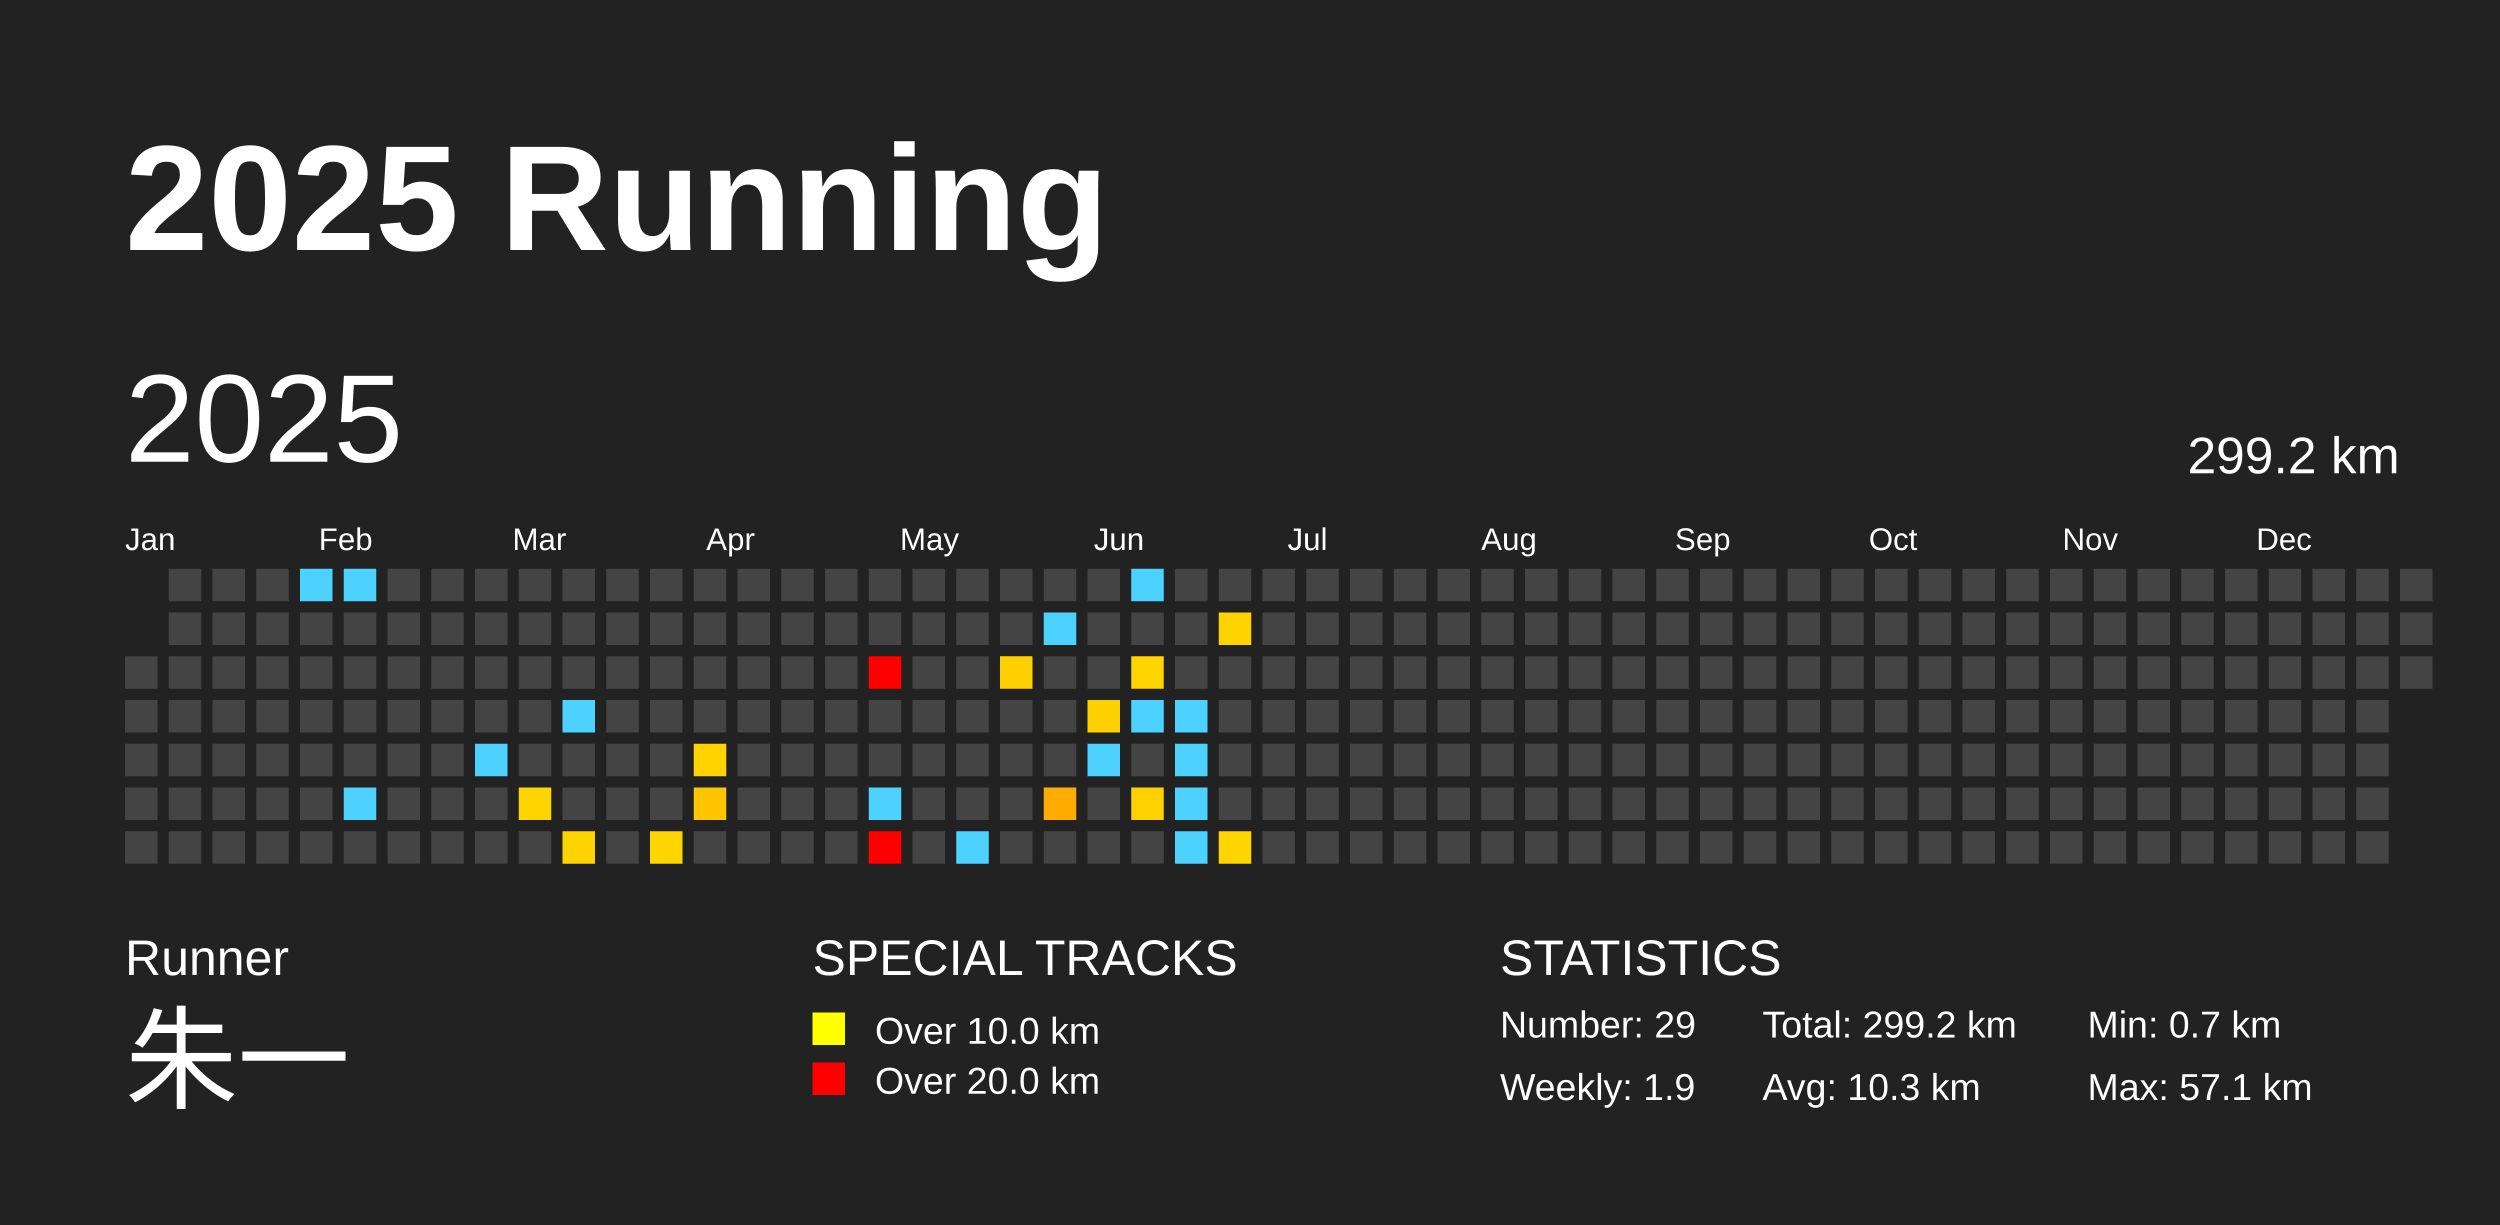
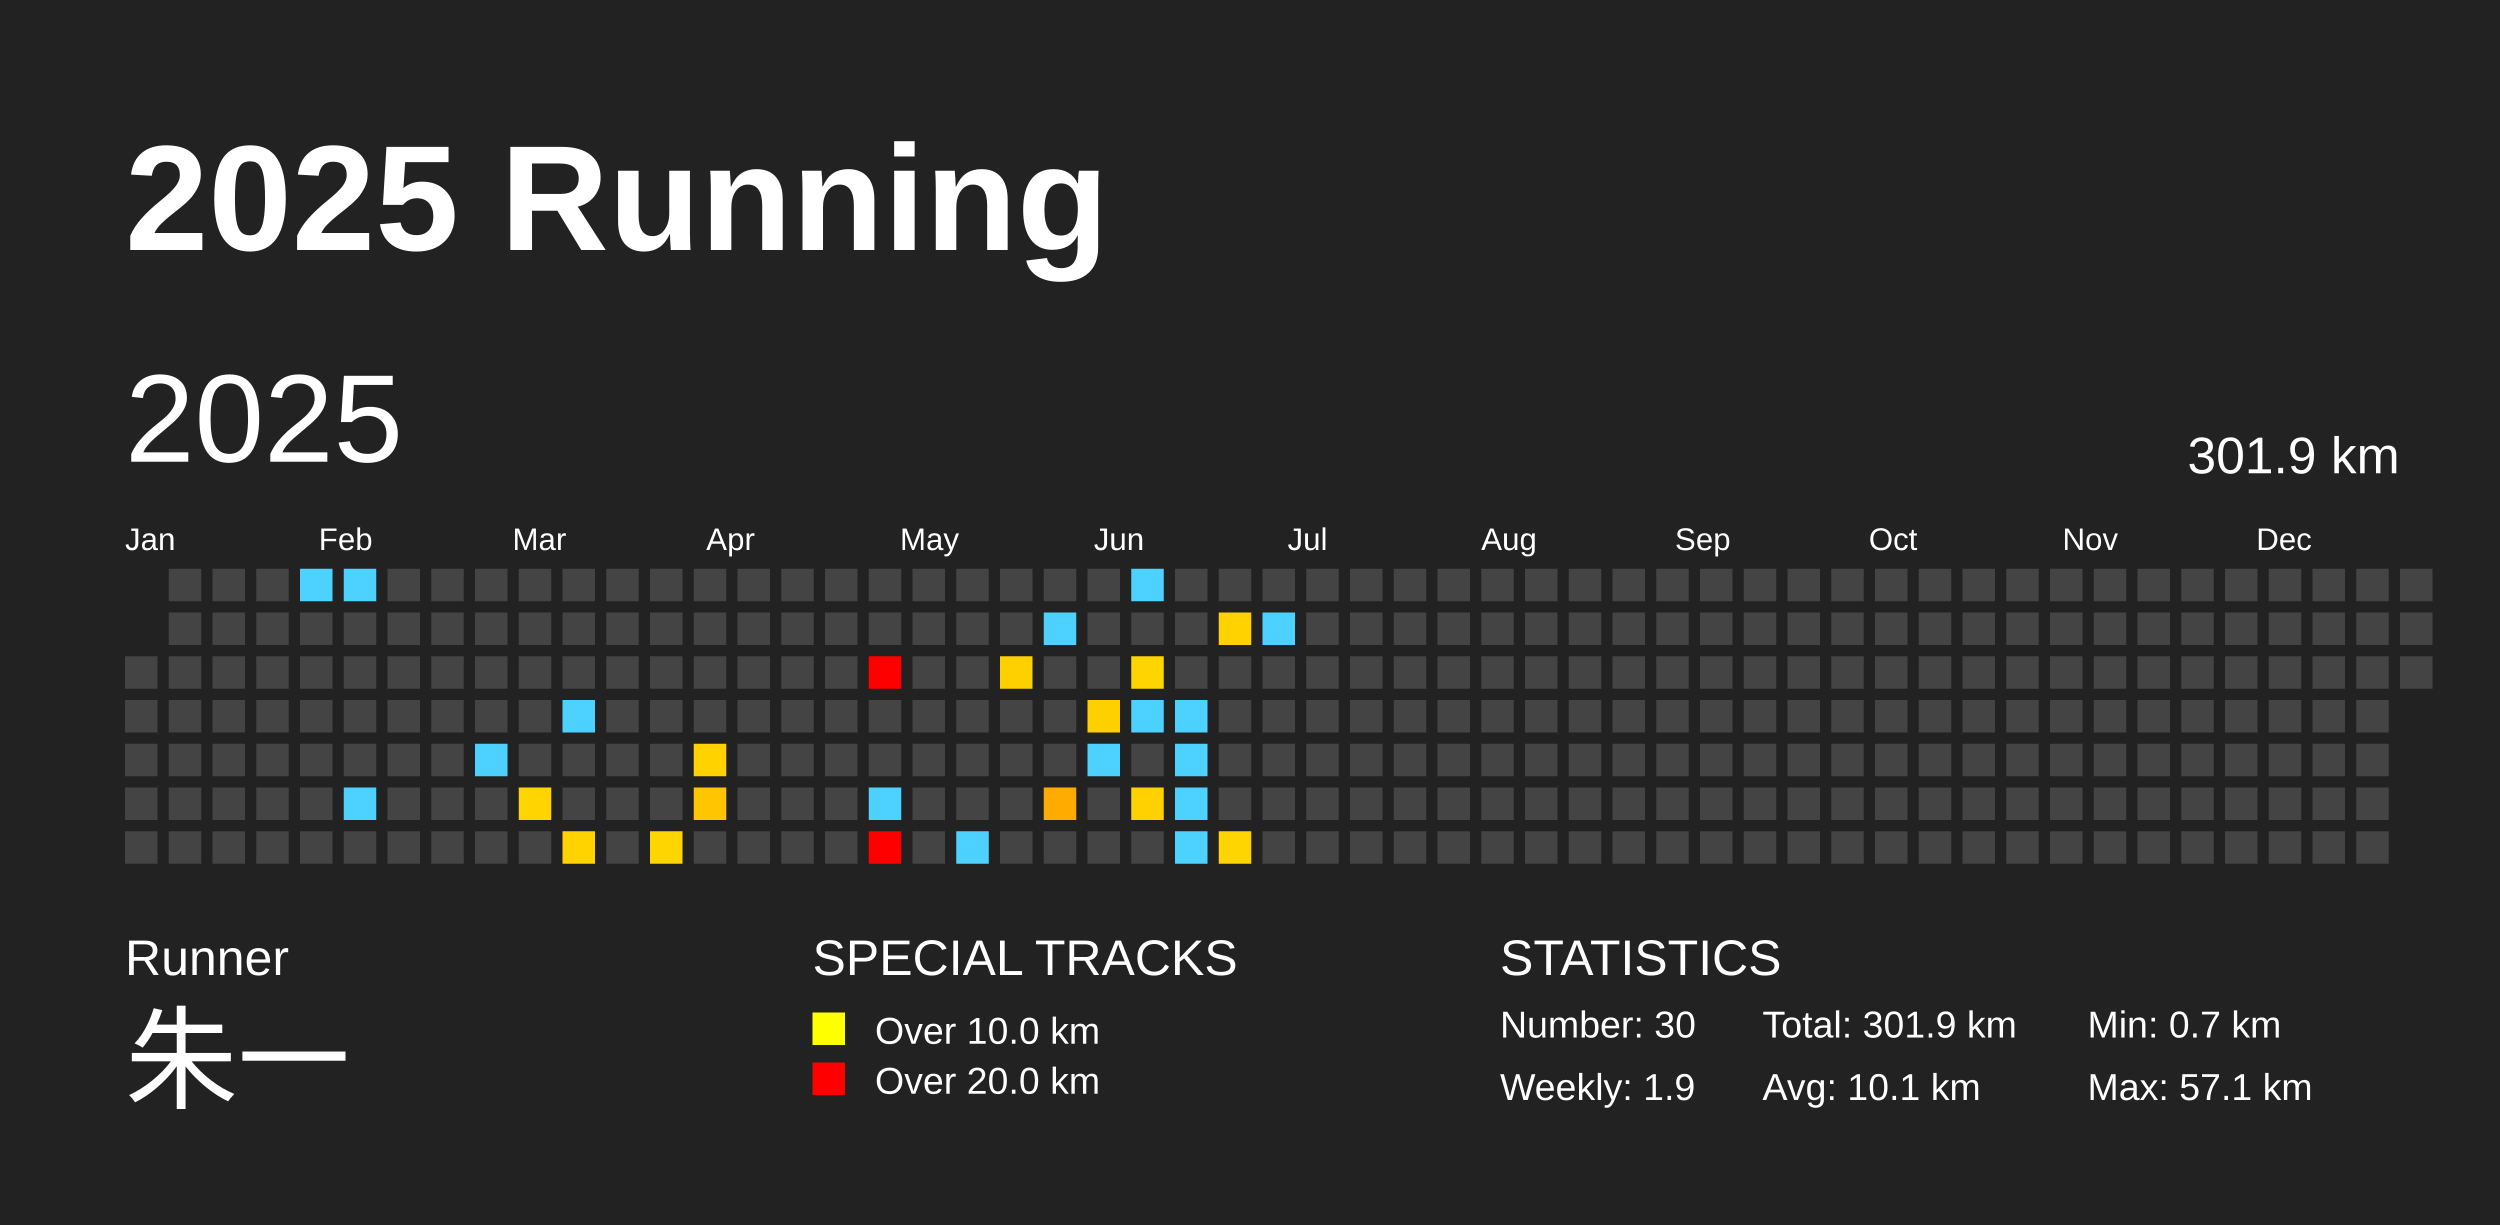
<svg xmlns="http://www.w3.org/2000/svg" baseProfile="full" height="98mm" version="1.1" viewBox="0,0,200,98" width="200mm">
  <defs />
  <rect fill="#222222" height="98" width="200" x="0" y="0" />
  <text fill="#FFFFFF" style="font-size:12px; font-family:Arial; font-weight:bold;" x="10" y="20">2025 Running</text>
  <text fill="#FFFFFF" style="font-size:4px; font-family:Arial" x="10" y="78">Runner</text>
  <text fill="#FFFFFF" style="font-size:9px; font-family:Arial" x="10" y="88">朱一</text>
  <text fill="#FFFFFF" style="font-size:4px; font-family:Arial" x="65" y="78">SPECIAL TRACKS</text>
  <rect fill="yellow" height="2.6" width="2.6" x="65" y="81" />
  <text fill="#FFFFFF" style="font-size:3px; font-family:Arial" x="70" y="83.5">Over 10.0 km</text>
  <rect fill="red" height="2.6" width="2.6" x="65" y="85" />
  <text fill="#FFFFFF" style="font-size:3px; font-family:Arial" x="70" y="87.5">Over 20.0 km</text>
  <text fill="#FFFFFF" style="font-size:4px; font-family:Arial" x="120" y="78">STATISTICS</text>
-   <text fill="#FFFFFF" style="font-size:3px; font-family:Arial" x="120" y="83">Number: 29</text>
+   <text fill="#FFFFFF" style="font-size:3px; font-family:Arial" x="120" y="83">Number: 30</text>
  <text fill="#FFFFFF" style="font-size:3px; font-family:Arial" x="120" y="88">Weekly: 1.9</text>
-   <text fill="#FFFFFF" style="font-size:3px; font-family:Arial" x="141" y="83">Total: 299.2 km</text>
-   <text fill="#FFFFFF" style="font-size:3px; font-family:Arial" x="141" y="88">Avg: 10.3 km</text>
+   <text fill="#FFFFFF" style="font-size:3px; font-family:Arial" x="141" y="83">Total: 301.9 km</text>
+   <text fill="#FFFFFF" style="font-size:3px; font-family:Arial" x="141" y="88">Avg: 10.1 km</text>
  <text fill="#FFFFFF" style="font-size:3px; font-family:Arial" x="167" y="83">Min: 0.7 km</text>
  <text fill="#FFFFFF" style="font-size:3px; font-family:Arial" x="167" y="88">Max: 57.1 km</text>
  <text dominant-baseline="hanging" fill="#FFFFFF" style="font-size:10.0px; font-family:Arial;" x="10" y="30">2025</text>
-   <text dominant-baseline="hanging" fill="#FFFFFF" style="font-size:4.125px; font-family:Arial;" x="175" y="35">299.2 km</text>
+   <text dominant-baseline="hanging" fill="#FFFFFF" style="font-size:4.125px; font-family:Arial;" x="175" y="35">301.9 km</text>
  <text fill="#FFFFFF" style="font-size:2.5px; font-family:Arial" x="10.0" y="44">Jan</text>
  <text fill="#FFFFFF" style="font-size:2.5px; font-family:Arial" x="25.5" y="44">Feb</text>
  <text fill="#FFFFFF" style="font-size:2.5px; font-family:Arial" x="41.0" y="44">Mar</text>
  <text fill="#FFFFFF" style="font-size:2.5px; font-family:Arial" x="56.5" y="44">Apr</text>
  <text fill="#FFFFFF" style="font-size:2.5px; font-family:Arial" x="72.0" y="44">May</text>
  <text fill="#FFFFFF" style="font-size:2.5px; font-family:Arial" x="87.5" y="44">Jun</text>
  <text fill="#FFFFFF" style="font-size:2.5px; font-family:Arial" x="103.0" y="44">Jul</text>
  <text fill="#FFFFFF" style="font-size:2.5px; font-family:Arial" x="118.5" y="44">Aug</text>
  <text fill="#FFFFFF" style="font-size:2.5px; font-family:Arial" x="134.0" y="44">Sep</text>
  <text fill="#FFFFFF" style="font-size:2.5px; font-family:Arial" x="149.5" y="44">Oct</text>
  <text fill="#FFFFFF" style="font-size:2.5px; font-family:Arial" x="165.0" y="44">Nov</text>
  <text fill="#FFFFFF" style="font-size:2.5px; font-family:Arial" x="180.5" y="44">Dec</text>
  <rect fill="#444444" height="2.6" width="2.6" x="10.0" y="52.5" />
  <rect fill="#444444" height="2.6" width="2.6" x="10.0" y="56.0" />
  <rect fill="#444444" height="2.6" width="2.6" x="10.0" y="59.5" />
  <rect fill="#444444" height="2.6" width="2.6" x="10.0" y="63.0" />
  <rect fill="#444444" height="2.6" width="2.6" x="10.0" y="66.5" />
  <rect fill="#444444" height="2.6" width="2.6" x="13.5" y="45.5" />
  <rect fill="#444444" height="2.6" width="2.6" x="13.5" y="49.0" />
  <rect fill="#444444" height="2.6" width="2.6" x="13.5" y="52.5" />
  <rect fill="#444444" height="2.6" width="2.6" x="13.5" y="56.0" />
  <rect fill="#444444" height="2.6" width="2.6" x="13.5" y="59.5" />
  <rect fill="#444444" height="2.6" width="2.6" x="13.5" y="63.0" />
  <rect fill="#444444" height="2.6" width="2.6" x="13.5" y="66.5" />
  <rect fill="#444444" height="2.6" width="2.6" x="17.0" y="45.5" />
  <rect fill="#444444" height="2.6" width="2.6" x="17.0" y="49.0" />
  <rect fill="#444444" height="2.6" width="2.6" x="17.0" y="52.5" />
  <rect fill="#444444" height="2.6" width="2.6" x="17.0" y="56.0" />
  <rect fill="#444444" height="2.6" width="2.6" x="17.0" y="59.5" />
  <rect fill="#444444" height="2.6" width="2.6" x="17.0" y="63.0" />
  <rect fill="#444444" height="2.6" width="2.6" x="17.0" y="66.5" />
  <rect fill="#444444" height="2.6" width="2.6" x="20.5" y="45.5" />
  <rect fill="#444444" height="2.6" width="2.6" x="20.5" y="49.0" />
  <rect fill="#444444" height="2.6" width="2.6" x="20.5" y="52.5" />
  <rect fill="#444444" height="2.6" width="2.6" x="20.5" y="56.0" />
  <rect fill="#444444" height="2.6" width="2.6" x="20.5" y="59.5" />
  <rect fill="#444444" height="2.6" width="2.6" x="20.5" y="63.0" />
  <rect fill="#444444" height="2.6" width="2.6" x="20.5" y="66.5" />
  <rect fill="#4dd2ff" height="2.6" width="2.6" x="24.0" y="45.5" />
  <rect fill="#444444" height="2.6" width="2.6" x="24.0" y="49.0" />
  <rect fill="#444444" height="2.6" width="2.6" x="24.0" y="52.5" />
  <rect fill="#444444" height="2.6" width="2.6" x="24.0" y="56.0" />
  <rect fill="#444444" height="2.6" width="2.6" x="24.0" y="59.5" />
  <rect fill="#444444" height="2.6" width="2.6" x="24.0" y="63.0" />
  <rect fill="#444444" height="2.6" width="2.6" x="24.0" y="66.5" />
  <rect fill="#4dd2ff" height="2.6" width="2.6" x="27.5" y="45.5" />
  <rect fill="#444444" height="2.6" width="2.6" x="27.5" y="49.0" />
  <rect fill="#444444" height="2.6" width="2.6" x="27.5" y="52.5" />
  <rect fill="#444444" height="2.6" width="2.6" x="27.5" y="56.0" />
  <rect fill="#444444" height="2.6" width="2.6" x="27.5" y="59.5" />
  <rect fill="#4dd2ff" height="2.6" width="2.6" x="27.5" y="63.0" />
  <rect fill="#444444" height="2.6" width="2.6" x="27.5" y="66.5" />
  <rect fill="#444444" height="2.6" width="2.6" x="31.0" y="45.5" />
  <rect fill="#444444" height="2.6" width="2.6" x="31.0" y="49.0" />
  <rect fill="#444444" height="2.6" width="2.6" x="31.0" y="52.5" />
  <rect fill="#444444" height="2.6" width="2.6" x="31.0" y="56.0" />
  <rect fill="#444444" height="2.6" width="2.6" x="31.0" y="59.5" />
  <rect fill="#444444" height="2.6" width="2.6" x="31.0" y="63.0" />
  <rect fill="#444444" height="2.6" width="2.6" x="31.0" y="66.5" />
  <rect fill="#444444" height="2.6" width="2.6" x="34.5" y="45.5" />
  <rect fill="#444444" height="2.6" width="2.6" x="34.5" y="49.0" />
  <rect fill="#444444" height="2.6" width="2.6" x="34.5" y="52.5" />
  <rect fill="#444444" height="2.6" width="2.6" x="34.5" y="56.0" />
  <rect fill="#444444" height="2.6" width="2.6" x="34.5" y="59.5" />
  <rect fill="#444444" height="2.6" width="2.6" x="34.5" y="63.0" />
  <rect fill="#444444" height="2.6" width="2.6" x="34.5" y="66.5" />
  <rect fill="#444444" height="2.6" width="2.6" x="38.0" y="45.5" />
  <rect fill="#444444" height="2.6" width="2.6" x="38.0" y="49.0" />
  <rect fill="#444444" height="2.6" width="2.6" x="38.0" y="52.5" />
  <rect fill="#444444" height="2.6" width="2.6" x="38.0" y="56.0" />
  <rect fill="#4dd2ff" height="2.6" width="2.6" x="38.0" y="59.5" />
  <rect fill="#444444" height="2.6" width="2.6" x="38.0" y="63.0" />
  <rect fill="#444444" height="2.6" width="2.6" x="38.0" y="66.5" />
  <rect fill="#444444" height="2.6" width="2.6" x="41.5" y="45.5" />
  <rect fill="#444444" height="2.6" width="2.6" x="41.5" y="49.0" />
  <rect fill="#444444" height="2.6" width="2.6" x="41.5" y="52.5" />
  <rect fill="#444444" height="2.6" width="2.6" x="41.5" y="56.0" />
  <rect fill="#444444" height="2.6" width="2.6" x="41.5" y="59.5" />
  <rect fill="#ffd500" height="2.6" width="2.6" x="41.5" y="63.0" />
  <rect fill="#444444" height="2.6" width="2.6" x="41.5" y="66.5" />
  <rect fill="#444444" height="2.6" width="2.6" x="45.0" y="45.5" />
  <rect fill="#444444" height="2.6" width="2.6" x="45.0" y="49.0" />
  <rect fill="#444444" height="2.6" width="2.6" x="45.0" y="52.5" />
  <rect fill="#4dd2ff" height="2.6" width="2.6" x="45.0" y="56.0" />
  <rect fill="#444444" height="2.6" width="2.6" x="45.0" y="59.5" />
  <rect fill="#444444" height="2.6" width="2.6" x="45.0" y="63.0" />
  <rect fill="#ffd300" height="2.6" width="2.6" x="45.0" y="66.5" />
  <rect fill="#444444" height="2.6" width="2.6" x="48.5" y="45.5" />
  <rect fill="#444444" height="2.6" width="2.6" x="48.5" y="49.0" />
  <rect fill="#444444" height="2.6" width="2.6" x="48.5" y="52.5" />
  <rect fill="#444444" height="2.6" width="2.6" x="48.5" y="56.0" />
  <rect fill="#444444" height="2.6" width="2.6" x="48.5" y="59.5" />
  <rect fill="#444444" height="2.6" width="2.6" x="48.5" y="63.0" />
  <rect fill="#444444" height="2.6" width="2.6" x="48.5" y="66.5" />
  <rect fill="#444444" height="2.6" width="2.6" x="52.0" y="45.5" />
  <rect fill="#444444" height="2.6" width="2.6" x="52.0" y="49.0" />
  <rect fill="#444444" height="2.6" width="2.6" x="52.0" y="52.5" />
  <rect fill="#444444" height="2.6" width="2.6" x="52.0" y="56.0" />
  <rect fill="#444444" height="2.6" width="2.6" x="52.0" y="59.5" />
  <rect fill="#444444" height="2.6" width="2.6" x="52.0" y="63.0" />
  <rect fill="#ffd500" height="2.6" width="2.6" x="52.0" y="66.5" />
  <rect fill="#444444" height="2.6" width="2.6" x="55.5" y="45.5" />
  <rect fill="#444444" height="2.6" width="2.6" x="55.5" y="49.0" />
  <rect fill="#444444" height="2.6" width="2.6" x="55.5" y="52.5" />
  <rect fill="#444444" height="2.6" width="2.6" x="55.5" y="56.0" />
  <rect fill="#ffd200" height="2.6" width="2.6" x="55.5" y="59.5" />
  <rect fill="#ffc600" height="2.6" width="2.6" x="55.5" y="63.0" />
  <rect fill="#444444" height="2.6" width="2.6" x="55.5" y="66.5" />
  <rect fill="#444444" height="2.6" width="2.6" x="59.0" y="45.5" />
  <rect fill="#444444" height="2.6" width="2.6" x="59.0" y="49.0" />
  <rect fill="#444444" height="2.6" width="2.6" x="59.0" y="52.5" />
  <rect fill="#444444" height="2.6" width="2.6" x="59.0" y="56.0" />
  <rect fill="#444444" height="2.6" width="2.6" x="59.0" y="59.5" />
  <rect fill="#444444" height="2.6" width="2.6" x="59.0" y="63.0" />
  <rect fill="#444444" height="2.6" width="2.6" x="59.0" y="66.5" />
  <rect fill="#444444" height="2.6" width="2.6" x="62.5" y="45.5" />
  <rect fill="#444444" height="2.6" width="2.6" x="62.5" y="49.0" />
  <rect fill="#444444" height="2.6" width="2.6" x="62.5" y="52.5" />
  <rect fill="#444444" height="2.6" width="2.6" x="62.5" y="56.0" />
  <rect fill="#444444" height="2.6" width="2.6" x="62.5" y="59.5" />
  <rect fill="#444444" height="2.6" width="2.6" x="62.5" y="63.0" />
  <rect fill="#444444" height="2.6" width="2.6" x="62.5" y="66.5" />
  <rect fill="#444444" height="2.6" width="2.6" x="66.0" y="45.5" />
  <rect fill="#444444" height="2.6" width="2.6" x="66.0" y="49.0" />
  <rect fill="#444444" height="2.6" width="2.6" x="66.0" y="52.5" />
  <rect fill="#444444" height="2.6" width="2.6" x="66.0" y="56.0" />
  <rect fill="#444444" height="2.6" width="2.6" x="66.0" y="59.5" />
  <rect fill="#444444" height="2.6" width="2.6" x="66.0" y="63.0" />
  <rect fill="#444444" height="2.6" width="2.6" x="66.0" y="66.5" />
  <rect fill="#444444" height="2.6" width="2.6" x="69.5" y="45.5" />
  <rect fill="#444444" height="2.6" width="2.6" x="69.5" y="49.0" />
  <rect fill="red" height="2.6" width="2.6" x="69.5" y="52.5" />
  <rect fill="#444444" height="2.6" width="2.6" x="69.5" y="56.0" />
  <rect fill="#444444" height="2.6" width="2.6" x="69.5" y="59.5" />
  <rect fill="#4dd2ff" height="2.6" width="2.6" x="69.5" y="63.0" />
  <rect fill="red" height="2.6" width="2.6" x="69.5" y="66.5" />
  <rect fill="#444444" height="2.6" width="2.6" x="73.0" y="45.5" />
  <rect fill="#444444" height="2.6" width="2.6" x="73.0" y="49.0" />
  <rect fill="#444444" height="2.6" width="2.6" x="73.0" y="52.5" />
  <rect fill="#444444" height="2.6" width="2.6" x="73.0" y="56.0" />
  <rect fill="#444444" height="2.6" width="2.6" x="73.0" y="59.5" />
  <rect fill="#444444" height="2.6" width="2.6" x="73.0" y="63.0" />
  <rect fill="#444444" height="2.6" width="2.6" x="73.0" y="66.5" />
  <rect fill="#444444" height="2.6" width="2.6" x="76.5" y="45.5" />
  <rect fill="#444444" height="2.6" width="2.6" x="76.5" y="49.0" />
  <rect fill="#444444" height="2.6" width="2.6" x="76.5" y="52.5" />
  <rect fill="#444444" height="2.6" width="2.6" x="76.5" y="56.0" />
  <rect fill="#444444" height="2.6" width="2.6" x="76.5" y="59.5" />
  <rect fill="#444444" height="2.6" width="2.6" x="76.5" y="63.0" />
  <rect fill="#4dd2ff" height="2.6" width="2.6" x="76.5" y="66.5" />
  <rect fill="#444444" height="2.6" width="2.6" x="80.0" y="45.5" />
  <rect fill="#444444" height="2.6" width="2.6" x="80.0" y="49.0" />
  <rect fill="#ffd000" height="2.6" width="2.6" x="80.0" y="52.5" />
  <rect fill="#444444" height="2.6" width="2.6" x="80.0" y="56.0" />
  <rect fill="#444444" height="2.6" width="2.6" x="80.0" y="59.5" />
  <rect fill="#444444" height="2.6" width="2.6" x="80.0" y="63.0" />
  <rect fill="#444444" height="2.6" width="2.6" x="80.0" y="66.5" />
  <rect fill="#444444" height="2.6" width="2.6" x="83.5" y="45.5" />
  <rect fill="#4dd2ff" height="2.6" width="2.6" x="83.5" y="49.0" />
  <rect fill="#444444" height="2.6" width="2.6" x="83.5" y="52.5" />
  <rect fill="#444444" height="2.6" width="2.6" x="83.5" y="56.0" />
  <rect fill="#444444" height="2.6" width="2.6" x="83.5" y="59.5" />
  <rect fill="#ffab00" height="2.6" width="2.6" x="83.5" y="63.0" />
  <rect fill="#444444" height="2.6" width="2.6" x="83.5" y="66.5" />
  <rect fill="#444444" height="2.6" width="2.6" x="87.0" y="45.5" />
  <rect fill="#444444" height="2.6" width="2.6" x="87.0" y="49.0" />
  <rect fill="#444444" height="2.6" width="2.6" x="87.0" y="52.5" />
  <rect fill="#ffd000" height="2.6" width="2.6" x="87.0" y="56.0" />
  <rect fill="#4dd2ff" height="2.6" width="2.6" x="87.0" y="59.5" />
  <rect fill="#444444" height="2.6" width="2.6" x="87.0" y="63.0" />
  <rect fill="#444444" height="2.6" width="2.6" x="87.0" y="66.5" />
  <rect fill="#4dd2ff" height="2.6" width="2.6" x="90.5" y="45.5" />
  <rect fill="#444444" height="2.6" width="2.6" x="90.5" y="49.0" />
  <rect fill="#ffd500" height="2.6" width="2.6" x="90.5" y="52.5" />
  <rect fill="#4dd2ff" height="2.6" width="2.6" x="90.5" y="56.0" />
  <rect fill="#444444" height="2.6" width="2.6" x="90.5" y="59.5" />
  <rect fill="#ffd100" height="2.6" width="2.6" x="90.5" y="63.0" />
  <rect fill="#444444" height="2.6" width="2.6" x="90.5" y="66.5" />
  <rect fill="#444444" height="2.6" width="2.6" x="94.0" y="45.5" />
  <rect fill="#444444" height="2.6" width="2.6" x="94.0" y="49.0" />
  <rect fill="#444444" height="2.6" width="2.6" x="94.0" y="52.5" />
  <rect fill="#4dd2ff" height="2.6" width="2.6" x="94.0" y="56.0" />
  <rect fill="#4dd2ff" height="2.6" width="2.6" x="94.0" y="59.5" />
  <rect fill="#4dd2ff" height="2.6" width="2.6" x="94.0" y="63.0" />
  <rect fill="#4dd2ff" height="2.6" width="2.6" x="94.0" y="66.5" />
  <rect fill="#444444" height="2.6" width="2.6" x="97.5" y="45.5" />
  <rect fill="#ffd200" height="2.6" width="2.6" x="97.5" y="49.0" />
  <rect fill="#444444" height="2.6" width="2.6" x="97.5" y="52.5" />
  <rect fill="#444444" height="2.6" width="2.6" x="97.5" y="56.0" />
  <rect fill="#444444" height="2.6" width="2.6" x="97.5" y="59.5" />
  <rect fill="#444444" height="2.6" width="2.6" x="97.5" y="63.0" />
  <rect fill="#ffd500" height="2.6" width="2.6" x="97.5" y="66.5" />
  <rect fill="#444444" height="2.6" width="2.6" x="101.0" y="45.5" />
-   <rect fill="#444444" height="2.6" width="2.6" x="101.0" y="49.0" />
+   <rect fill="#4dd2ff" height="2.6" width="2.6" x="101.0" y="49.0" />
  <rect fill="#444444" height="2.6" width="2.6" x="101.0" y="52.5" />
  <rect fill="#444444" height="2.6" width="2.6" x="101.0" y="56.0" />
  <rect fill="#444444" height="2.6" width="2.6" x="101.0" y="59.5" />
  <rect fill="#444444" height="2.6" width="2.6" x="101.0" y="63.0" />
  <rect fill="#444444" height="2.6" width="2.6" x="101.0" y="66.5" />
  <rect fill="#444444" height="2.6" width="2.6" x="104.5" y="45.5" />
  <rect fill="#444444" height="2.6" width="2.6" x="104.5" y="49.0" />
  <rect fill="#444444" height="2.6" width="2.6" x="104.5" y="52.5" />
  <rect fill="#444444" height="2.6" width="2.6" x="104.5" y="56.0" />
  <rect fill="#444444" height="2.6" width="2.6" x="104.5" y="59.5" />
  <rect fill="#444444" height="2.6" width="2.6" x="104.5" y="63.0" />
  <rect fill="#444444" height="2.6" width="2.6" x="104.5" y="66.5" />
  <rect fill="#444444" height="2.6" width="2.6" x="108.0" y="45.5" />
  <rect fill="#444444" height="2.6" width="2.6" x="108.0" y="49.0" />
  <rect fill="#444444" height="2.6" width="2.6" x="108.0" y="52.5" />
  <rect fill="#444444" height="2.6" width="2.6" x="108.0" y="56.0" />
  <rect fill="#444444" height="2.6" width="2.6" x="108.0" y="59.5" />
  <rect fill="#444444" height="2.6" width="2.6" x="108.0" y="63.0" />
  <rect fill="#444444" height="2.6" width="2.6" x="108.0" y="66.5" />
  <rect fill="#444444" height="2.6" width="2.6" x="111.5" y="45.5" />
  <rect fill="#444444" height="2.6" width="2.6" x="111.5" y="49.0" />
  <rect fill="#444444" height="2.6" width="2.6" x="111.5" y="52.5" />
  <rect fill="#444444" height="2.6" width="2.6" x="111.5" y="56.0" />
  <rect fill="#444444" height="2.6" width="2.6" x="111.5" y="59.5" />
  <rect fill="#444444" height="2.6" width="2.6" x="111.5" y="63.0" />
  <rect fill="#444444" height="2.6" width="2.6" x="111.5" y="66.5" />
  <rect fill="#444444" height="2.6" width="2.6" x="115.0" y="45.5" />
  <rect fill="#444444" height="2.6" width="2.6" x="115.0" y="49.0" />
  <rect fill="#444444" height="2.6" width="2.6" x="115.0" y="52.5" />
  <rect fill="#444444" height="2.6" width="2.6" x="115.0" y="56.0" />
  <rect fill="#444444" height="2.6" width="2.6" x="115.0" y="59.5" />
  <rect fill="#444444" height="2.6" width="2.6" x="115.0" y="63.0" />
  <rect fill="#444444" height="2.6" width="2.6" x="115.0" y="66.5" />
  <rect fill="#444444" height="2.6" width="2.6" x="118.5" y="45.5" />
  <rect fill="#444444" height="2.6" width="2.6" x="118.5" y="49.0" />
  <rect fill="#444444" height="2.6" width="2.6" x="118.5" y="52.5" />
  <rect fill="#444444" height="2.6" width="2.6" x="118.5" y="56.0" />
  <rect fill="#444444" height="2.6" width="2.6" x="118.5" y="59.5" />
  <rect fill="#444444" height="2.6" width="2.6" x="118.5" y="63.0" />
  <rect fill="#444444" height="2.6" width="2.6" x="118.5" y="66.5" />
  <rect fill="#444444" height="2.6" width="2.6" x="122.0" y="45.5" />
  <rect fill="#444444" height="2.6" width="2.6" x="122.0" y="49.0" />
  <rect fill="#444444" height="2.6" width="2.6" x="122.0" y="52.5" />
  <rect fill="#444444" height="2.6" width="2.6" x="122.0" y="56.0" />
  <rect fill="#444444" height="2.6" width="2.6" x="122.0" y="59.5" />
  <rect fill="#444444" height="2.6" width="2.6" x="122.0" y="63.0" />
  <rect fill="#444444" height="2.6" width="2.6" x="122.0" y="66.5" />
  <rect fill="#444444" height="2.6" width="2.6" x="125.5" y="45.5" />
  <rect fill="#444444" height="2.6" width="2.6" x="125.5" y="49.0" />
  <rect fill="#444444" height="2.6" width="2.6" x="125.5" y="52.5" />
  <rect fill="#444444" height="2.6" width="2.6" x="125.5" y="56.0" />
  <rect fill="#444444" height="2.6" width="2.6" x="125.5" y="59.5" />
  <rect fill="#444444" height="2.6" width="2.6" x="125.5" y="63.0" />
  <rect fill="#444444" height="2.6" width="2.6" x="125.5" y="66.5" />
  <rect fill="#444444" height="2.6" width="2.6" x="129.0" y="45.5" />
  <rect fill="#444444" height="2.6" width="2.6" x="129.0" y="49.0" />
  <rect fill="#444444" height="2.6" width="2.6" x="129.0" y="52.5" />
  <rect fill="#444444" height="2.6" width="2.6" x="129.0" y="56.0" />
  <rect fill="#444444" height="2.6" width="2.6" x="129.0" y="59.5" />
  <rect fill="#444444" height="2.6" width="2.6" x="129.0" y="63.0" />
  <rect fill="#444444" height="2.6" width="2.6" x="129.0" y="66.5" />
  <rect fill="#444444" height="2.6" width="2.6" x="132.5" y="45.5" />
  <rect fill="#444444" height="2.6" width="2.6" x="132.5" y="49.0" />
  <rect fill="#444444" height="2.6" width="2.6" x="132.5" y="52.5" />
  <rect fill="#444444" height="2.6" width="2.6" x="132.5" y="56.0" />
  <rect fill="#444444" height="2.6" width="2.6" x="132.5" y="59.5" />
  <rect fill="#444444" height="2.6" width="2.6" x="132.5" y="63.0" />
  <rect fill="#444444" height="2.6" width="2.6" x="132.5" y="66.5" />
  <rect fill="#444444" height="2.6" width="2.6" x="136.0" y="45.5" />
  <rect fill="#444444" height="2.6" width="2.6" x="136.0" y="49.0" />
  <rect fill="#444444" height="2.6" width="2.6" x="136.0" y="52.5" />
  <rect fill="#444444" height="2.6" width="2.6" x="136.0" y="56.0" />
  <rect fill="#444444" height="2.6" width="2.6" x="136.0" y="59.5" />
  <rect fill="#444444" height="2.6" width="2.6" x="136.0" y="63.0" />
  <rect fill="#444444" height="2.6" width="2.6" x="136.0" y="66.5" />
  <rect fill="#444444" height="2.6" width="2.6" x="139.5" y="45.5" />
  <rect fill="#444444" height="2.6" width="2.6" x="139.5" y="49.0" />
  <rect fill="#444444" height="2.6" width="2.6" x="139.5" y="52.5" />
  <rect fill="#444444" height="2.6" width="2.6" x="139.5" y="56.0" />
  <rect fill="#444444" height="2.6" width="2.6" x="139.5" y="59.5" />
  <rect fill="#444444" height="2.6" width="2.6" x="139.5" y="63.0" />
  <rect fill="#444444" height="2.6" width="2.6" x="139.5" y="66.5" />
  <rect fill="#444444" height="2.6" width="2.6" x="143.0" y="45.5" />
  <rect fill="#444444" height="2.6" width="2.6" x="143.0" y="49.0" />
  <rect fill="#444444" height="2.6" width="2.6" x="143.0" y="52.5" />
  <rect fill="#444444" height="2.6" width="2.6" x="143.0" y="56.0" />
  <rect fill="#444444" height="2.6" width="2.6" x="143.0" y="59.5" />
  <rect fill="#444444" height="2.6" width="2.6" x="143.0" y="63.0" />
  <rect fill="#444444" height="2.6" width="2.6" x="143.0" y="66.5" />
  <rect fill="#444444" height="2.6" width="2.6" x="146.5" y="45.5" />
  <rect fill="#444444" height="2.6" width="2.6" x="146.5" y="49.0" />
  <rect fill="#444444" height="2.6" width="2.6" x="146.5" y="52.5" />
  <rect fill="#444444" height="2.6" width="2.6" x="146.5" y="56.0" />
  <rect fill="#444444" height="2.6" width="2.6" x="146.5" y="59.5" />
  <rect fill="#444444" height="2.6" width="2.6" x="146.5" y="63.0" />
  <rect fill="#444444" height="2.6" width="2.6" x="146.5" y="66.5" />
  <rect fill="#444444" height="2.6" width="2.6" x="150.0" y="45.5" />
  <rect fill="#444444" height="2.6" width="2.6" x="150.0" y="49.0" />
  <rect fill="#444444" height="2.6" width="2.6" x="150.0" y="52.5" />
  <rect fill="#444444" height="2.6" width="2.6" x="150.0" y="56.0" />
  <rect fill="#444444" height="2.6" width="2.6" x="150.0" y="59.5" />
  <rect fill="#444444" height="2.6" width="2.6" x="150.0" y="63.0" />
  <rect fill="#444444" height="2.6" width="2.6" x="150.0" y="66.5" />
  <rect fill="#444444" height="2.6" width="2.6" x="153.5" y="45.5" />
  <rect fill="#444444" height="2.6" width="2.6" x="153.5" y="49.0" />
  <rect fill="#444444" height="2.6" width="2.6" x="153.5" y="52.5" />
  <rect fill="#444444" height="2.6" width="2.6" x="153.5" y="56.0" />
  <rect fill="#444444" height="2.6" width="2.6" x="153.5" y="59.5" />
  <rect fill="#444444" height="2.6" width="2.6" x="153.5" y="63.0" />
  <rect fill="#444444" height="2.6" width="2.6" x="153.5" y="66.5" />
  <rect fill="#444444" height="2.6" width="2.6" x="157.0" y="45.5" />
  <rect fill="#444444" height="2.6" width="2.6" x="157.0" y="49.0" />
  <rect fill="#444444" height="2.6" width="2.6" x="157.0" y="52.5" />
  <rect fill="#444444" height="2.6" width="2.6" x="157.0" y="56.0" />
  <rect fill="#444444" height="2.6" width="2.6" x="157.0" y="59.5" />
  <rect fill="#444444" height="2.6" width="2.6" x="157.0" y="63.0" />
  <rect fill="#444444" height="2.6" width="2.6" x="157.0" y="66.5" />
  <rect fill="#444444" height="2.6" width="2.6" x="160.5" y="45.5" />
  <rect fill="#444444" height="2.6" width="2.6" x="160.5" y="49.0" />
  <rect fill="#444444" height="2.6" width="2.6" x="160.5" y="52.5" />
  <rect fill="#444444" height="2.6" width="2.6" x="160.5" y="56.0" />
  <rect fill="#444444" height="2.6" width="2.6" x="160.5" y="59.5" />
  <rect fill="#444444" height="2.6" width="2.6" x="160.5" y="63.0" />
  <rect fill="#444444" height="2.6" width="2.6" x="160.5" y="66.5" />
  <rect fill="#444444" height="2.6" width="2.6" x="164.0" y="45.5" />
  <rect fill="#444444" height="2.6" width="2.6" x="164.0" y="49.0" />
  <rect fill="#444444" height="2.6" width="2.6" x="164.0" y="52.5" />
  <rect fill="#444444" height="2.6" width="2.6" x="164.0" y="56.0" />
  <rect fill="#444444" height="2.6" width="2.6" x="164.0" y="59.5" />
  <rect fill="#444444" height="2.6" width="2.6" x="164.0" y="63.0" />
  <rect fill="#444444" height="2.6" width="2.6" x="164.0" y="66.5" />
  <rect fill="#444444" height="2.6" width="2.6" x="167.5" y="45.5" />
  <rect fill="#444444" height="2.6" width="2.6" x="167.5" y="49.0" />
  <rect fill="#444444" height="2.6" width="2.6" x="167.5" y="52.5" />
  <rect fill="#444444" height="2.6" width="2.6" x="167.5" y="56.0" />
  <rect fill="#444444" height="2.6" width="2.6" x="167.5" y="59.5" />
  <rect fill="#444444" height="2.6" width="2.6" x="167.5" y="63.0" />
  <rect fill="#444444" height="2.6" width="2.6" x="167.5" y="66.5" />
  <rect fill="#444444" height="2.6" width="2.6" x="171.0" y="45.5" />
  <rect fill="#444444" height="2.6" width="2.6" x="171.0" y="49.0" />
  <rect fill="#444444" height="2.6" width="2.6" x="171.0" y="52.5" />
  <rect fill="#444444" height="2.6" width="2.6" x="171.0" y="56.0" />
  <rect fill="#444444" height="2.6" width="2.6" x="171.0" y="59.5" />
  <rect fill="#444444" height="2.6" width="2.6" x="171.0" y="63.0" />
  <rect fill="#444444" height="2.6" width="2.6" x="171.0" y="66.5" />
  <rect fill="#444444" height="2.6" width="2.6" x="174.5" y="45.5" />
  <rect fill="#444444" height="2.6" width="2.6" x="174.5" y="49.0" />
  <rect fill="#444444" height="2.6" width="2.6" x="174.5" y="52.5" />
  <rect fill="#444444" height="2.6" width="2.6" x="174.5" y="56.0" />
  <rect fill="#444444" height="2.6" width="2.6" x="174.5" y="59.5" />
  <rect fill="#444444" height="2.6" width="2.6" x="174.5" y="63.0" />
  <rect fill="#444444" height="2.6" width="2.6" x="174.5" y="66.5" />
  <rect fill="#444444" height="2.6" width="2.6" x="178.0" y="45.5" />
  <rect fill="#444444" height="2.6" width="2.6" x="178.0" y="49.0" />
  <rect fill="#444444" height="2.6" width="2.6" x="178.0" y="52.5" />
  <rect fill="#444444" height="2.6" width="2.6" x="178.0" y="56.0" />
  <rect fill="#444444" height="2.6" width="2.6" x="178.0" y="59.5" />
  <rect fill="#444444" height="2.6" width="2.6" x="178.0" y="63.0" />
  <rect fill="#444444" height="2.6" width="2.6" x="178.0" y="66.5" />
  <rect fill="#444444" height="2.6" width="2.6" x="181.5" y="45.5" />
  <rect fill="#444444" height="2.6" width="2.6" x="181.5" y="49.0" />
  <rect fill="#444444" height="2.6" width="2.6" x="181.5" y="52.5" />
  <rect fill="#444444" height="2.6" width="2.6" x="181.5" y="56.0" />
  <rect fill="#444444" height="2.6" width="2.6" x="181.5" y="59.5" />
  <rect fill="#444444" height="2.6" width="2.6" x="181.5" y="63.0" />
  <rect fill="#444444" height="2.6" width="2.6" x="181.5" y="66.5" />
  <rect fill="#444444" height="2.6" width="2.6" x="185.0" y="45.5" />
  <rect fill="#444444" height="2.6" width="2.6" x="185.0" y="49.0" />
  <rect fill="#444444" height="2.6" width="2.6" x="185.0" y="52.5" />
  <rect fill="#444444" height="2.6" width="2.6" x="185.0" y="56.0" />
  <rect fill="#444444" height="2.6" width="2.6" x="185.0" y="59.5" />
  <rect fill="#444444" height="2.6" width="2.6" x="185.0" y="63.0" />
  <rect fill="#444444" height="2.6" width="2.6" x="185.0" y="66.5" />
  <rect fill="#444444" height="2.6" width="2.6" x="188.5" y="45.5" />
  <rect fill="#444444" height="2.6" width="2.6" x="188.5" y="49.0" />
  <rect fill="#444444" height="2.6" width="2.6" x="188.5" y="52.5" />
  <rect fill="#444444" height="2.6" width="2.6" x="188.5" y="56.0" />
  <rect fill="#444444" height="2.6" width="2.6" x="188.5" y="59.5" />
  <rect fill="#444444" height="2.6" width="2.6" x="188.5" y="63.0" />
  <rect fill="#444444" height="2.6" width="2.6" x="188.5" y="66.5" />
  <rect fill="#444444" height="2.6" width="2.6" x="192.0" y="45.5" />
  <rect fill="#444444" height="2.6" width="2.6" x="192.0" y="49.0" />
  <rect fill="#444444" height="2.6" width="2.6" x="192.0" y="52.5" />
</svg>
